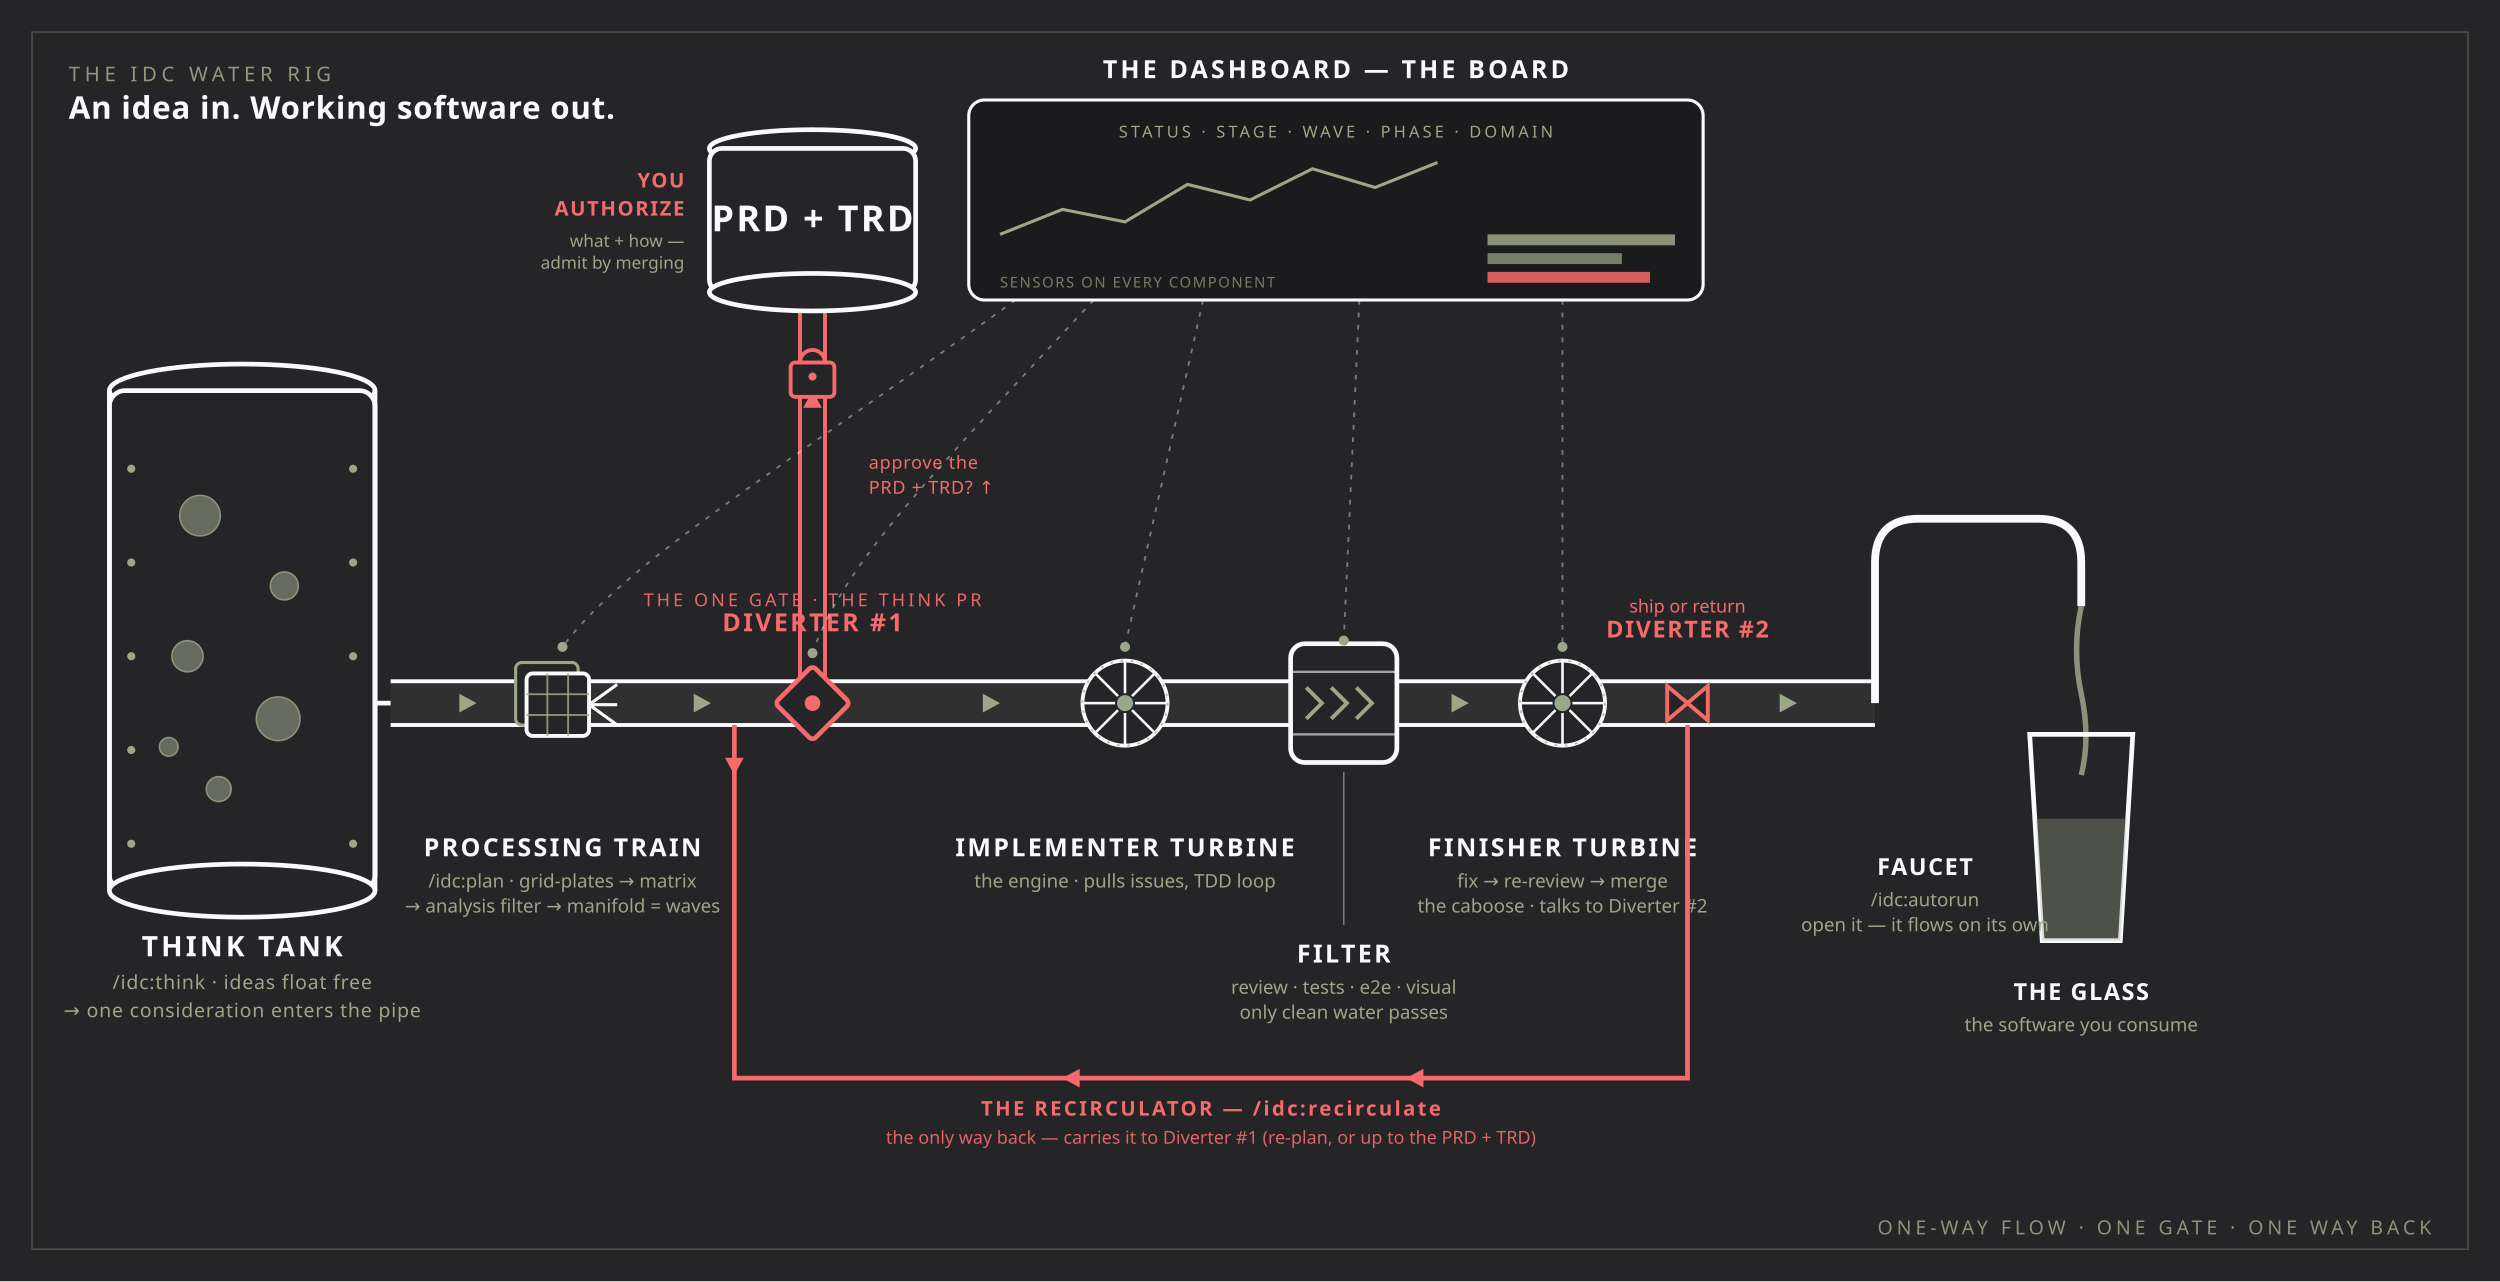
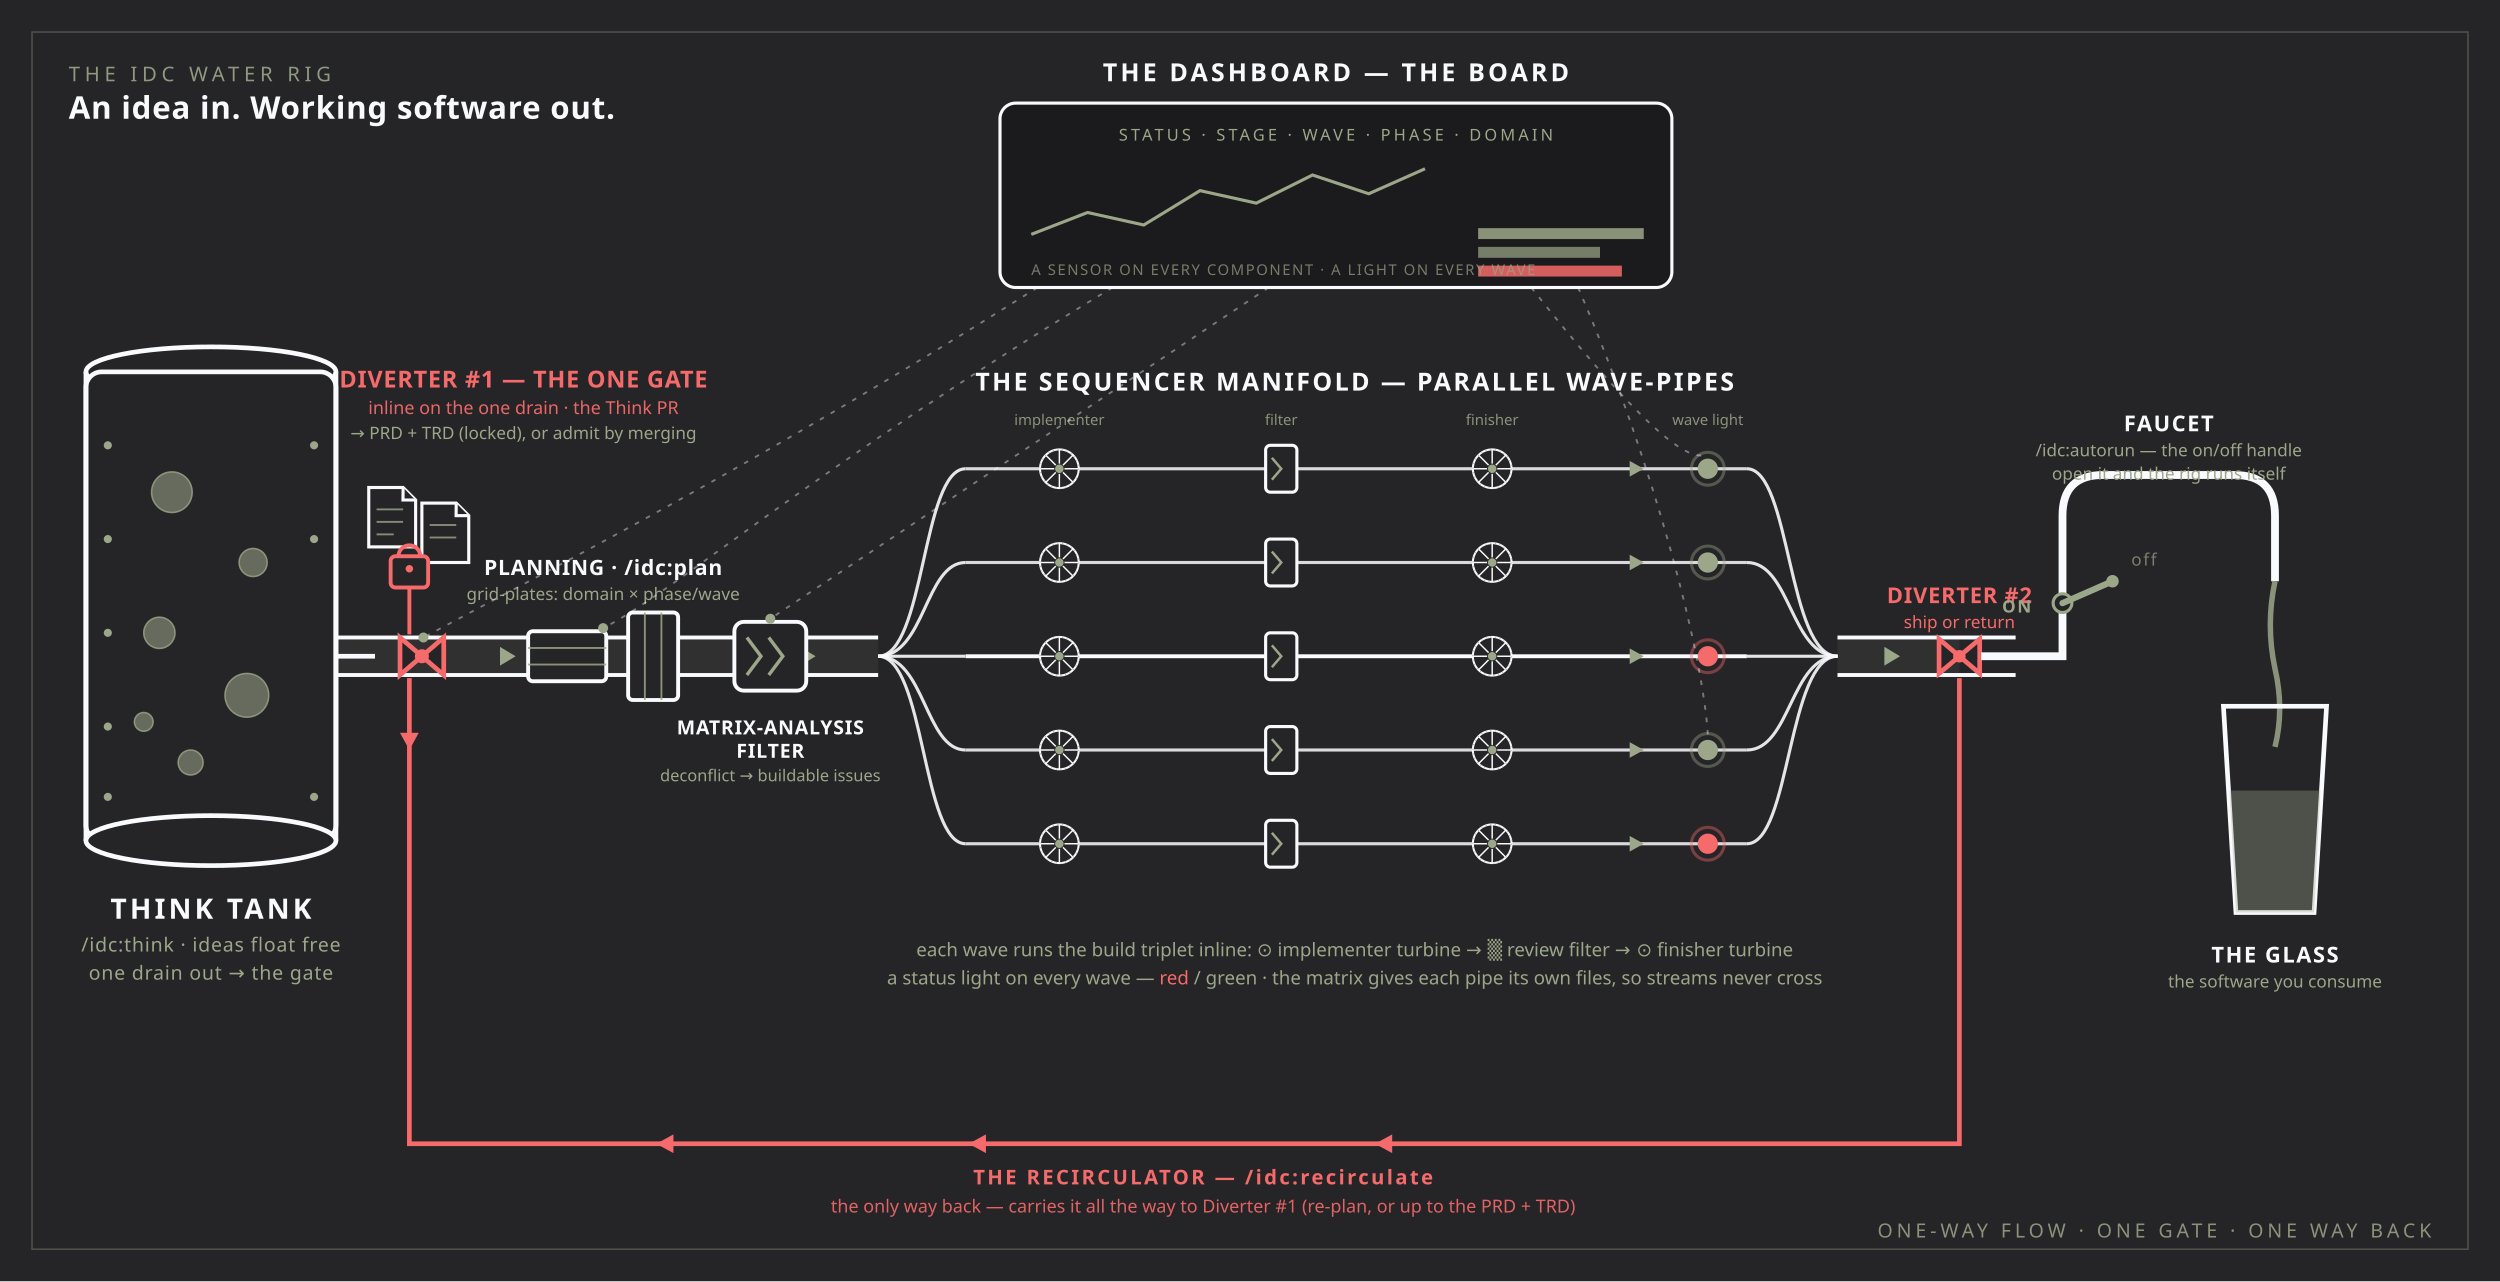
- <svg xmlns="http://www.w3.org/2000/svg" width="1600" height="820" viewBox="0 0 1600 820" role="img" aria-label="The IDC water rig: ideas leave the Think Tank as a PRD + TRD and hit Diverter #1 (the one gate, the Think PR you merge to admit them, branching up to the locked PRD + TRD). Admitted work runs through the processing train (the matrix grid-plates and sequencer manifold), then the Implementer turbine, the review Filter, and the Finisher turbine, reaching Diverter #2 (ship or return): clean water pours out the Autorun faucet into the glass; anything not-good goes to the Recirculator, which carries controlled backflow all the way to Diverter #1. A dashboard reads sensors on every component.">
+ <svg xmlns="http://www.w3.org/2000/svg" width="1600" height="820" viewBox="0 0 1600 820" role="img" aria-label="The IDC water rig: ideas leave the Think Tank through ONE drain carrying an inline Diverter #1 — the one gate — which either holds the flow as the locked PRD + TRD (you authorize by merging the Think PR) or admits it down the pipe. Admitted work crosses two planning grid-plates (domain x phase/wave) and the matrix-analysis filter, then the sequencer manifold fans the single pipe into five parallel wave-pipes — each running the build triplet inline (implementer turbine, review filter, finisher turbine) with its own red/green status light — before the pipes reform and reach Diverter #2 (ship or return): clean water pours out the Autorun faucet (with its on/off handle) into the glass, while not-good work takes the Recirculator all the way back to Diverter #1. A dashboard reads a sensor on every component and the light on every wave.">
  <defs>
    <symbol id="turbine" viewBox="-40 -40 80 80">
-       <circle r="33" fill="#252427" stroke="#F9FAFD" stroke-width="3" />
-       <g stroke="#F9FAFD" stroke-width="2">
+       <circle r="33" fill="#252427" stroke="#F9FAFD" stroke-width="3.5" />
+       <g stroke="#F9FAFD" stroke-width="2.5">
        <line x1="0" y1="-33" x2="0" y2="33" />
        <line x1="-33" y1="0" x2="33" y2="0" />
        <line x1="-23.3" y1="-23.3" x2="23.3" y2="23.3" />
        <line x1="-23.3" y1="23.3" x2="23.3" y2="-23.3" />
      </g>
-       <circle r="7" fill="#9CA689" stroke="#252427" stroke-width="1.5" />
-       <circle r="33" fill="none" stroke="#9CA689" stroke-width="1.5" stroke-dasharray="2 6" opacity="0.7" />
+       <circle r="8" fill="#9CA689" stroke="#252427" stroke-width="1.5" />
+       <circle r="33" fill="none" stroke="#9CA689" stroke-width="2" stroke-dasharray="2 6" opacity="0.7" />
    </symbol>
    <clipPath id="frame">
      <rect x="0" y="0" width="1600" height="820" />
    </clipPath>
  </defs>
  <g clip-path="url(#frame)" font-family="Gill Sans, Gill Sans MT, Futura, Trebuchet MS, sans-serif">
    <rect width="1600" height="820" fill="#252427" />
    <rect x="20.5" y="20.5" width="1559" height="779" fill="none" stroke="#9CA689" stroke-opacity="0.35" stroke-width="1" />
    <text x="44" y="52" font-size="13" letter-spacing="3" fill="#9CA689" fill-opacity="0.9">THE IDC WATER RIG</text>
    <text x="44" y="76" font-size="20" font-weight="bold" letter-spacing="0.5" fill="#F9FAFD">An idea in. Working software out.</text>
-     <text x="1556" y="790" text-anchor="end" font-size="12.5" letter-spacing="2.5" fill="#9CA689" fill-opacity="0.85">ONE-WAY FLOW · ONE GATE · ONE WAY BACK</text>
-     <rect x="250" y="436" width="950" height="28" fill="#9CA689" fill-opacity="0.10" />
-     <line x1="250" y1="436" x2="1200" y2="436" stroke="#F9FAFD" stroke-width="2.5" />
-     <line x1="250" y1="464" x2="1200" y2="464" stroke="#F9FAFD" stroke-width="2.5" />
+     <text x="1556" y="792" text-anchor="end" font-size="12.5" letter-spacing="2.5" fill="#9CA689" fill-opacity="0.85">ONE-WAY FLOW · ONE GATE · ONE WAY BACK</text>
+     <rect x="213" y="408" width="349" height="24" fill="#9CA689" fill-opacity="0.10" />
+     <line x1="213" y1="408" x2="562" y2="408" stroke="#F9FAFD" stroke-width="2.5" />
+     <line x1="213" y1="432" x2="562" y2="432" stroke="#F9FAFD" stroke-width="2.5" />
    <g fill="#9CA689">
-       <path d="M305,450 l-11,-6 l0,12 z" />
-       <path d="M455,450 l-11,-6 l0,12 z" />
-       <path d="M640,450 l-11,-6 l0,12 z" />
-       <path d="M940,450 l-11,-6 l0,12 z" />
-       <path d="M1150,450 l-11,-6 l0,12 z" />
+       <path d="M330,420 l-10,-6 l0,12 z" />
+       <path d="M522,420 l-10,-6 l0,12 z" />
    </g>
    <g>
-       <ellipse cx="155" cy="250" rx="85" ry="17" fill="#252427" stroke="#F9FAFD" stroke-width="3" />
-       <rect x="70" y="250" width="170" height="320" rx="10" fill="#252427" stroke="#F9FAFD" stroke-width="3" />
-       <line x1="70" y1="250" x2="70" y2="570" stroke="#F9FAFD" stroke-width="3" />
-       <line x1="240" y1="250" x2="240" y2="570" stroke="#F9FAFD" stroke-width="3" />
-       <ellipse cx="155" cy="570" rx="85" ry="17" fill="#252427" stroke="#F9FAFD" stroke-width="3" />
+       <ellipse cx="135" cy="238" rx="80" ry="16" fill="#252427" stroke="#F9FAFD" stroke-width="3" />
+       <rect x="55" y="238" width="160" height="300" rx="10" fill="#252427" stroke="#F9FAFD" stroke-width="3" />
+       <line x1="55" y1="238" x2="55" y2="538" stroke="#F9FAFD" stroke-width="3" />
+       <line x1="215" y1="238" x2="215" y2="538" stroke="#F9FAFD" stroke-width="3" />
+       <ellipse cx="135" cy="538" rx="80" ry="16" fill="#252427" stroke="#F9FAFD" stroke-width="3" />
      <g fill="#9CA689">
-         <circle cx="84" cy="300" r="2.6" />
-         <circle cx="84" cy="360" r="2.6" />
-         <circle cx="84" cy="420" r="2.6" />
-         <circle cx="84" cy="480" r="2.6" />
-         <circle cx="84" cy="540" r="2.6" />
-         <circle cx="226" cy="300" r="2.6" />
-         <circle cx="226" cy="360" r="2.6" />
-         <circle cx="226" cy="420" r="2.6" />
-         <circle cx="226" cy="540" r="2.6" />
+         <circle cx="69" cy="285" r="2.6" />
+         <circle cx="69" cy="345" r="2.6" />
+         <circle cx="69" cy="405" r="2.6" />
+         <circle cx="69" cy="465" r="2.6" />
+         <circle cx="69" cy="510" r="2.6" />
+         <circle cx="201" cy="285" r="2.6" />
+         <circle cx="201" cy="345" r="2.6" />
+         <circle cx="201" cy="510" r="2.6" />
      </g>
      <g fill="#9CA689" fill-opacity="0.55" stroke="#9CA689" stroke-opacity="0.8">
-         <circle cx="128" cy="330" r="13" />
-         <circle cx="182" cy="375" r="9" />
-         <circle cx="120" cy="420" r="10" />
-         <circle cx="178" cy="460" r="14" />
-         <circle cx="140" cy="505" r="8" />
-         <circle cx="108" cy="478" r="6" />
+         <circle cx="110" cy="315" r="13" />
+         <circle cx="162" cy="360" r="9" />
+         <circle cx="102" cy="405" r="10" />
+         <circle cx="158" cy="445" r="14" />
+         <circle cx="122" cy="488" r="8" />
+         <circle cx="92" cy="462" r="6" />
      </g>
-       <path d="M240,450 L250,450" stroke="#F9FAFD" stroke-width="3" />
-     </g>
-     <text x="155" y="612" text-anchor="middle" font-size="18" font-weight="bold" letter-spacing="2" fill="#F9FAFD">THINK TANK</text>
-     <text x="155" y="633" text-anchor="middle" font-size="12.5" fill="#9CA689" letter-spacing="0.5">/idc:think · ideas float free</text>
-     <text x="155" y="651" text-anchor="middle" font-size="12.5" fill="#9CA689" letter-spacing="0.5">→ one consideration enters the pipe</text>
+       <path d="M215,420 L240,420" stroke="#F9FAFD" stroke-width="3" />
+     </g>
+     <text x="135" y="588" text-anchor="middle" font-size="18" font-weight="bold" letter-spacing="2" fill="#F9FAFD">THINK TANK</text>
+     <text x="135" y="609" text-anchor="middle" font-size="12.5" fill="#9CA689" letter-spacing="0.5">/idc:think · ideas float free</text>
+     <text x="135" y="627" text-anchor="middle" font-size="12.5" fill="#9CA689" letter-spacing="0.5">one drain out → the gate</text>
+     <line x1="262" y1="406" x2="262" y2="356" stroke="#F56A6A" stroke-width="2.5" />
+     <g stroke="#F9FAFD" stroke-width="2" fill="#252427">
+       <path d="M236,312 l22,0 l8,8 l0,30 l-30,0 z" />
+       <path d="M258,312 l-0.1,8 l8,0" />
+       <path d="M270,322 l22,0 l8,8 l0,30 l-30,0 z" />
+       <path d="M292,322 l-0.1,8 l8,0" />
+     </g>
+     <g stroke="#9CA689" stroke-width="1.2" stroke-opacity="0.8">
+       <line x1="241" y1="326" x2="258" y2="326" />
+       <line x1="241" y1="334" x2="258" y2="334" />
+       <line x1="241" y1="342" x2="252" y2="342" />
+       <line x1="275" y1="336" x2="292" y2="336" />
+       <line x1="275" y1="344" x2="292" y2="344" />
+     </g>
+     <path d="M255,356 a7,7 0 0 1 14,0" fill="none" stroke="#F56A6A" stroke-width="2.5" />
+     <rect x="250" y="356" width="24" height="20" rx="3" fill="#252427" stroke="#F56A6A" stroke-width="2.5" />
+     <circle cx="262" cy="364" r="2.4" fill="#F56A6A" />
+     <g transform="translate(270,420)">
+       <path d="M0,0 L-14,-12 L-14,12 z" fill="#252427" stroke="#F56A6A" stroke-width="3" />
+       <path d="M0,0 L14,-12 L14,12 z" fill="#252427" stroke="#F56A6A" stroke-width="3" />
+       <circle r="4.5" fill="#F56A6A" />
+     </g>
+     <text x="335" y="248" text-anchor="middle" font-size="15" font-weight="bold" letter-spacing="0.5" fill="#F56A6A">DIVERTER #1 — THE ONE GATE</text>
+     <text x="335" y="265" text-anchor="middle" font-size="11.5" fill="#F56A6A" fill-opacity="0.95">inline on the one drain · the Think PR</text>
+     <text x="335" y="281" text-anchor="middle" font-size="11" fill="#9CA689">→ PRD + TRD (locked), or admit by merging</text>
+     <rect x="338" y="404" width="50" height="32" rx="3" fill="#252427" stroke="#F9FAFD" stroke-width="2.5" />
+     <g stroke="#9CA689" stroke-width="1.2" stroke-opacity="0.85">
+       <line x1="338" y1="414.7" x2="388" y2="414.7" />
+       <line x1="338" y1="425.3" x2="388" y2="425.3" />
+     </g>
+     <rect x="402" y="392" width="32" height="56" rx="3" fill="#252427" stroke="#F9FAFD" stroke-width="2.5" />
+     <g stroke="#9CA689" stroke-width="1.2" stroke-opacity="0.85">
+       <line x1="412.7" y1="392" x2="412.7" y2="448" />
+       <line x1="423.3" y1="392" x2="423.3" y2="448" />
+     </g>
+     <text x="386" y="368" text-anchor="middle" font-size="13.5" font-weight="bold" letter-spacing="0.5" fill="#F9FAFD">PLANNING · /idc:plan</text>
+     <text x="386" y="384" text-anchor="middle" font-size="11" fill="#9CA689">grid-plates: domain × phase/wave</text>
+     <rect x="470" y="398" width="46" height="44" rx="6" fill="#252427" stroke="#F9FAFD" stroke-width="2.5" />
+     <g fill="none" stroke="#9CA689" stroke-width="2.2">
+       <path d="M478,408 l9,12 l-9,12" />
+       <path d="M492,408 l9,12 l-9,12" />
+     </g>
+     <text x="493" y="470" text-anchor="middle" font-size="12.5" font-weight="bold" letter-spacing="0.5" fill="#F9FAFD">MATRIX-ANALYSIS</text>
+     <text x="493" y="485" text-anchor="middle" font-size="12.5" font-weight="bold" letter-spacing="0.5" fill="#F9FAFD">FILTER</text>
+     <text x="493" y="500" text-anchor="middle" font-size="10.5" fill="#9CA689">deconflict → buildable issues</text>
+     <text x="867" y="250" text-anchor="middle" font-size="16" font-weight="bold" letter-spacing="1.5" fill="#F9FAFD">THE SEQUENCER MANIFOLD — PARALLEL WAVE-PIPES</text>
+     <text x="867" y="612" text-anchor="middle" font-size="12" fill="#9CA689">each wave runs the build triplet inline:  ⊙ implementer turbine  →  ▒ review filter  →  ⊙ finisher turbine</text>
+     <text x="867" y="630" text-anchor="middle" font-size="12" fill="#9CA689">a status light on every wave — <tspan fill="#F56A6A">red</tspan> / <tspan fill="#9CA689">green</tspan> · the matrix gives each pipe its own files, so streams never cross</text>
+     <g fill="none" stroke="#F9FAFD" stroke-width="2" stroke-opacity="0.9">
+       <path d="M562,420 C592,420 590,300 618,300" />
+       <path d="M562,420 C592,420 592,360 618,360" />
+       <path d="M562,420 L618,420" />
+       <path d="M562,420 C592,420 592,480 618,480" />
+       <path d="M562,420 C592,420 590,540 618,540" />
+     </g>
+     <g fill="none" stroke="#F9FAFD" stroke-width="2" stroke-opacity="0.9">
+       <path d="M1118,300 C1146,300 1144,420 1176,420" />
+       <path d="M1118,360 C1146,360 1146,420 1176,420" />
+       <path d="M1118,420 L1176,420" />
+       <path d="M1118,480 C1146,480 1146,420 1176,420" />
+       <path d="M1118,540 C1146,540 1144,420 1176,420" />
+     </g>
+     <line x1="618" y1="300" x2="1118" y2="300" stroke="#F9FAFD" stroke-width="2" stroke-opacity="0.85" />
+     <use href="#turbine" x="663" y="285" width="30" height="30" />
+     <rect x="810" y="285" width="20" height="30" rx="3" fill="#252427" stroke="#F9FAFD" stroke-width="2" />
+     <path d="M814,293 l6,7 l-6,7" fill="none" stroke="#9CA689" stroke-width="1.6" />
+     <use href="#turbine" x="940" y="285" width="30" height="30" />
+     <path d="M1052,300 l-9,-5 l0,10 z" fill="#9CA689" />
+     <circle cx="1093" cy="300" r="6.5" fill="#9CA689" />
+     <circle cx="1093" cy="300" r="10.5" fill="none" stroke="#9CA689" stroke-opacity="0.4" stroke-width="2" />
+     <line x1="618" y1="360" x2="1118" y2="360" stroke="#F9FAFD" stroke-width="2" stroke-opacity="0.85" />
+     <use href="#turbine" x="663" y="345" width="30" height="30" />
+     <rect x="810" y="345" width="20" height="30" rx="3" fill="#252427" stroke="#F9FAFD" stroke-width="2" />
+     <path d="M814,353 l6,7 l-6,7" fill="none" stroke="#9CA689" stroke-width="1.6" />
+     <use href="#turbine" x="940" y="345" width="30" height="30" />
+     <path d="M1052,360 l-9,-5 l0,10 z" fill="#9CA689" />
+     <circle cx="1093" cy="360" r="6.5" fill="#9CA689" />
+     <circle cx="1093" cy="360" r="10.5" fill="none" stroke="#9CA689" stroke-opacity="0.4" stroke-width="2" />
+     <line x1="618" y1="420" x2="1118" y2="420" stroke="#F9FAFD" stroke-width="2.5" />
+     <use href="#turbine" x="663" y="405" width="30" height="30" />
+     <rect x="810" y="405" width="20" height="30" rx="3" fill="#252427" stroke="#F9FAFD" stroke-width="2" />
+     <path d="M814,413 l6,7 l-6,7" fill="none" stroke="#9CA689" stroke-width="1.6" />
+     <use href="#turbine" x="940" y="405" width="30" height="30" />
+     <path d="M1052,420 l-9,-5 l0,10 z" fill="#9CA689" />
+     <circle cx="1093" cy="420" r="6.5" fill="#F56A6A" />
+     <circle cx="1093" cy="420" r="10.5" fill="none" stroke="#F56A6A" stroke-opacity="0.4" stroke-width="2" />
+     <line x1="618" y1="480" x2="1118" y2="480" stroke="#F9FAFD" stroke-width="2" stroke-opacity="0.85" />
+     <use href="#turbine" x="663" y="465" width="30" height="30" />
+     <rect x="810" y="465" width="20" height="30" rx="3" fill="#252427" stroke="#F9FAFD" stroke-width="2" />
+     <path d="M814,473 l6,7 l-6,7" fill="none" stroke="#9CA689" stroke-width="1.6" />
+     <use href="#turbine" x="940" y="465" width="30" height="30" />
+     <path d="M1052,480 l-9,-5 l0,10 z" fill="#9CA689" />
+     <circle cx="1093" cy="480" r="6.5" fill="#9CA689" />
+     <circle cx="1093" cy="480" r="10.5" fill="none" stroke="#9CA689" stroke-opacity="0.4" stroke-width="2" />
+     <line x1="618" y1="540" x2="1118" y2="540" stroke="#F9FAFD" stroke-width="2" stroke-opacity="0.85" />
+     <use href="#turbine" x="663" y="525" width="30" height="30" />
+     <rect x="810" y="525" width="20" height="30" rx="3" fill="#252427" stroke="#F9FAFD" stroke-width="2" />
+     <path d="M814,533 l6,7 l-6,7" fill="none" stroke="#9CA689" stroke-width="1.6" />
+     <use href="#turbine" x="940" y="525" width="30" height="30" />
+     <path d="M1052,540 l-9,-5 l0,10 z" fill="#9CA689" />
+     <circle cx="1093" cy="540" r="6.5" fill="#F56A6A" />
+     <circle cx="1093" cy="540" r="10.5" fill="none" stroke="#F56A6A" stroke-opacity="0.4" stroke-width="2" />
+     <text x="678" y="272" text-anchor="middle" font-size="9.5" fill="#9CA689" fill-opacity="0.85">implementer</text>
+     <text x="820" y="272" text-anchor="middle" font-size="9.5" fill="#9CA689" fill-opacity="0.85">filter</text>
+     <text x="955" y="272" text-anchor="middle" font-size="9.5" fill="#9CA689" fill-opacity="0.85">finisher</text>
+     <text x="1093" y="272" text-anchor="middle" font-size="9.5" fill="#9CA689" fill-opacity="0.85">wave light</text>
+     <rect x="1176" y="408" width="78" height="24" fill="#9CA689" fill-opacity="0.10" />
+     <line x1="1176" y1="408" x2="1290" y2="408" stroke="#F9FAFD" stroke-width="2.5" />
+     <line x1="1176" y1="432" x2="1290" y2="432" stroke="#F9FAFD" stroke-width="2.5" />
+     <path d="M1216,420 l-10,-6 l0,12 z" fill="#9CA689" />
+     <g transform="translate(1254,420)">
+       <path d="M0,0 L-13,-11 L-13,11 z" fill="#252427" stroke="#F56A6A" stroke-width="3" />
+       <path d="M0,0 L13,-11 L13,11 z" fill="#252427" stroke="#F56A6A" stroke-width="3" />
+       <circle r="4" fill="#F56A6A" />
+     </g>
+     <text x="1254" y="386" text-anchor="middle" font-size="14" font-weight="bold" letter-spacing="0.5" fill="#F56A6A">DIVERTER #2</text>
+     <text x="1254" y="402" text-anchor="middle" font-size="11" fill="#F56A6A">ship or return</text>
+     <path d="M1268,420 L1320,420 L1320,330 Q1320,304 1346,304 L1430,304 Q1456,304 1456,330 L1456,372" fill="none" stroke="#F9FAFD" stroke-width="5" />
    <g>
-       <rect x="330" y="424" width="40" height="40" rx="4" fill="#252427" stroke="#9CA689" stroke-width="2" />
-       <rect x="337" y="431" width="40" height="40" rx="4" fill="#252427" stroke="#F9FAFD" stroke-width="2.5" />
-       <g stroke="#9CA689" stroke-width="1.2" stroke-opacity="0.85">
-         <line x1="350.3" y1="431" x2="350.3" y2="471" />
-         <line x1="363.6" y1="431" x2="363.6" y2="471" />
-         <line x1="337" y1="444.3" x2="377" y2="444.3" />
-         <line x1="337" y1="457.6" x2="377" y2="457.6" />
-       </g>
-       <g stroke="#F9FAFD" stroke-width="2" fill="none">
-         <path d="M377,451 L395,438" />
-         <path d="M377,451 L395,451" />
-         <path d="M377,451 L395,464" />
-       </g>
-     </g>
-     <text x="360" y="548" text-anchor="middle" font-size="16" font-weight="bold" letter-spacing="1.5" fill="#F9FAFD">PROCESSING TRAIN</text>
-     <text x="360" y="568" text-anchor="middle" font-size="12" fill="#9CA689">/idc:plan · grid-plates → matrix</text>
-     <text x="360" y="584" text-anchor="middle" font-size="12" fill="#9CA689">→ analysis filter → manifold = waves</text>
-     <line x1="512" y1="436" x2="512" y2="186" stroke="#F56A6A" stroke-width="2.5" />
-     <line x1="528" y1="436" x2="528" y2="186" stroke="#F56A6A" stroke-width="2.5" />
-     <path d="M520,250 l-6,11 l12,0 z" fill="#F56A6A" />
-     <text x="556" y="300" font-size="11.5" fill="#F56A6A" letter-spacing="0.5">approve the</text>
-     <text x="556" y="316" font-size="11.5" fill="#F56A6A" letter-spacing="0.5">PRD + TRD? ↑</text>
-     <path d="M512,232 a8,8 0 0 1 16,0" fill="none" stroke="#F56A6A" stroke-width="2.5" />
-     <rect x="506" y="232" width="28" height="22" rx="3" fill="#252427" stroke="#F56A6A" stroke-width="2.5" />
-     <circle cx="520" cy="241" r="2.6" fill="#F56A6A" />
-     <rect x="503" y="433" width="34" height="34" rx="3" fill="#252427" stroke="#F56A6A" stroke-width="3" transform="rotate(45 520 450)" />
-     <circle cx="520" cy="450" r="5" fill="#F56A6A" />
-     <text x="520" y="404" text-anchor="middle" font-size="16" font-weight="bold" letter-spacing="1.5" fill="#F56A6A">DIVERTER #1</text>
-     <text x="520" y="388" text-anchor="middle" font-size="11.5" letter-spacing="2" fill="#F56A6A" fill-opacity="0.95">THE ONE GATE · THE THINK PR</text>
-     <ellipse cx="520" cy="95" rx="66" ry="12" fill="#252427" stroke="#F9FAFD" stroke-width="3" />
-     <rect x="454" y="95" width="132" height="92" rx="8" fill="#252427" stroke="#F9FAFD" stroke-width="3" />
-     <ellipse cx="520" cy="187" rx="66" ry="12" fill="#252427" stroke="#F9FAFD" stroke-width="3" />
-     <text x="520" y="148" text-anchor="middle" font-size="23" font-weight="bold" letter-spacing="1.5" fill="#F9FAFD">PRD + TRD</text>
-     <text x="438" y="120" text-anchor="end" font-size="13" font-weight="bold" letter-spacing="1" fill="#F56A6A">YOU</text>
-     <text x="438" y="138" text-anchor="end" font-size="13" font-weight="bold" letter-spacing="1" fill="#F56A6A">AUTHORIZE</text>
-     <text x="438" y="158" text-anchor="end" font-size="11" fill="#9CA689">what + how —</text>
-     <text x="438" y="172" text-anchor="end" font-size="11" fill="#9CA689">admit by merging</text>
-     <use href="#turbine" x="687" y="417" width="66" height="66" />
-     <text x="720" y="548" text-anchor="middle" font-size="16" font-weight="bold" letter-spacing="1.5" fill="#F9FAFD">IMPLEMENTER TURBINE</text>
-     <text x="720" y="568" text-anchor="middle" font-size="12" fill="#9CA689">the engine · pulls issues, TDD loop</text>
-     <rect x="826" y="412" width="68" height="76" rx="9" fill="#252427" stroke="#F9FAFD" stroke-width="3" />
-     <line x1="826" y1="430" x2="894" y2="430" stroke="#F9FAFD" stroke-width="1.5" stroke-opacity="0.6" />
-     <line x1="826" y1="470" x2="894" y2="470" stroke="#F9FAFD" stroke-width="1.5" stroke-opacity="0.6" />
-     <g fill="none" stroke="#9CA689" stroke-width="2.5">
-       <path d="M836,440 l10,10 l-10,10" />
-       <path d="M852,440 l10,10 l-10,10" />
-       <path d="M868,440 l10,10 l-10,10" />
-     </g>
-     <text x="860" y="616" text-anchor="middle" font-size="16" font-weight="bold" letter-spacing="1.5" fill="#F9FAFD">FILTER</text>
-     <text x="860" y="636" text-anchor="middle" font-size="12" fill="#9CA689">review · tests · e2e · visual</text>
-     <text x="860" y="652" text-anchor="middle" font-size="12" fill="#9CA689">only clean water passes</text>
-     <line x1="860" y1="592" x2="860" y2="494" stroke="#F9FAFD" stroke-width="1" stroke-opacity="0.4" />
-     <use href="#turbine" x="967" y="417" width="66" height="66" />
-     <text x="1000" y="548" text-anchor="middle" font-size="16" font-weight="bold" letter-spacing="1.5" fill="#F9FAFD">FINISHER TURBINE</text>
-     <text x="1000" y="568" text-anchor="middle" font-size="12" fill="#9CA689">fix → re-review → merge</text>
-     <text x="1000" y="584" text-anchor="middle" font-size="12" fill="#9CA689">the caboose · talks to Diverter #2</text>
-     <g transform="translate(1080,450)">
-       <path d="M0,0 L-13,-11 L-13,11 z" fill="#252427" stroke="#F56A6A" stroke-width="2.5" />
-       <path d="M0,0 L13,-11 L13,11 z" fill="#252427" stroke="#F56A6A" stroke-width="2.5" />
-     </g>
-     <text x="1080" y="408" text-anchor="middle" font-size="15" font-weight="bold" letter-spacing="1" fill="#F56A6A">DIVERTER #2</text>
-     <text x="1080" y="392" text-anchor="middle" font-size="11.5" fill="#F56A6A">ship or return</text>
-     <path d="M1080,464 L1080,690 L470,690 L470,464" fill="none" stroke="#F56A6A" stroke-width="3" />
+       <circle cx="1320" cy="386" r="6" fill="#252427" stroke="#9CA689" stroke-width="2" />
+       <line x1="1320" y1="386" x2="1352" y2="372" stroke="#9CA689" stroke-width="4" stroke-linecap="round" />
+       <circle cx="1352" cy="372" r="4" fill="#9CA689" />
+     </g>
+     <text x="1300" y="392" text-anchor="end" font-size="11" font-weight="bold" letter-spacing="1" fill="#9CA689">ON</text>
+     <text x="1364" y="362" text-anchor="start" font-size="11" letter-spacing="1" fill="#9CA689" fill-opacity="0.7">off</text>
+     <path d="M1456,372 q-6,28 0,56 q6,26 0,50" fill="none" stroke="#9CA689" stroke-width="3.5" opacity="0.85" />
+     <path d="M1423,452 L1489,452 L1481,584 L1431,584 z" fill="none" stroke="#F9FAFD" stroke-width="3" />
+     <path d="M1427,506 L1485,506 L1481,584 L1431,584 z" fill="#9CA689" fill-opacity="0.35" stroke="none" />
+     <text x="1388" y="276" text-anchor="middle" font-size="14" font-weight="bold" letter-spacing="1" fill="#F9FAFD">FAUCET</text>
+     <text x="1388" y="292" text-anchor="middle" font-size="11" fill="#9CA689">/idc:autorun — the on/off handle</text>
+     <text x="1388" y="307" text-anchor="middle" font-size="11" fill="#9CA689">open it and the rig runs itself</text>
+     <text x="1456" y="616" text-anchor="middle" font-size="14" font-weight="bold" letter-spacing="1" fill="#F9FAFD">THE GLASS</text>
+     <text x="1456" y="632" text-anchor="middle" font-size="11" fill="#9CA689">the software you consume</text>
+     <path d="M1254,434 L1254,732 L262,732 L262,434" fill="none" stroke="#F56A6A" stroke-width="3" />
    <g fill="#F56A6A">
-       <path d="M900,690 l11,-6 l0,12 z" />
-       <path d="M680,690 l11,-6 l0,12 z" />
-       <path d="M470,486 l-6,11 l12,0 z" transform="rotate(180 470 491)" />
-     </g>
-     <text x="775" y="714" text-anchor="middle" font-size="13" font-weight="bold" letter-spacing="1.5" fill="#F56A6A">THE RECIRCULATOR — /idc:recirculate</text>
-     <text x="775" y="732" text-anchor="middle" font-size="11.5" fill="#F56A6A" fill-opacity="0.9">the only way back — carries it to Diverter #1 (re-plan, or up to the PRD + TRD)</text>
-     <path d="M1200,450 L1200,360 Q1200,332 1228,332 L1304,332 Q1332,332 1332,360 L1332,388" fill="none" stroke="#F9FAFD" stroke-width="5" />
-     <path d="M1332,388 q-6,28 0,56 q6,28 0,52" fill="none" stroke="#9CA689" stroke-width="3.5" opacity="0.85" />
-     <path d="M1299,470 L1365,470 L1357,602 L1307,602 z" fill="none" stroke="#F9FAFD" stroke-width="3" />
-     <path d="M1303,524 L1361,524 L1357,602 L1307,602 z" fill="#9CA689" fill-opacity="0.35" stroke="none" />
-     <text x="1332" y="640" text-anchor="middle" font-size="15" font-weight="bold" letter-spacing="1" fill="#F9FAFD">THE GLASS</text>
-     <text x="1332" y="660" text-anchor="middle" font-size="12" fill="#9CA689">the software you consume</text>
-     <text x="1232" y="560" text-anchor="middle" font-size="15" font-weight="bold" letter-spacing="1" fill="#F9FAFD">FAUCET</text>
-     <text x="1232" y="580" text-anchor="middle" font-size="12" fill="#9CA689">/idc:autorun</text>
-     <text x="1232" y="596" text-anchor="middle" font-size="12" fill="#9CA689">open it — it flows on its own</text>
-     <text x="855" y="50" text-anchor="middle" font-size="16" font-weight="bold" letter-spacing="2" fill="#F9FAFD">THE DASHBOARD — THE BOARD</text>
-     <rect x="620" y="64" width="470" height="128" rx="10" fill="#1b1a1c" stroke="#F9FAFD" stroke-width="2" />
-     <text x="855" y="88" text-anchor="middle" font-size="10.5" letter-spacing="2" fill="#9CA689">STATUS · STAGE · WAVE · PHASE · DOMAIN</text>
-     <polyline points="640,150 680,134 720,142 760,118 800,128 840,108 880,120 920,104" fill="none" stroke="#9CA689" stroke-width="2" />
+       <path d="M880,732 l11,-6 l0,12 z" />
+       <path d="M620,732 l11,-6 l0,12 z" />
+       <path d="M420,732 l11,-6 l0,12 z" />
+       <path d="M262,470 l-6,11 l12,0 z" transform="rotate(180 262 475)" />
+     </g>
+     <text x="770" y="758" text-anchor="middle" font-size="13" font-weight="bold" letter-spacing="1.5" fill="#F56A6A">THE RECIRCULATOR — /idc:recirculate</text>
+     <text x="770" y="776" text-anchor="middle" font-size="11.5" fill="#F56A6A" fill-opacity="0.9">the only way back — carries it all the way to Diverter #1 (re-plan, or up to the PRD + TRD)</text>
+     <text x="855" y="52" text-anchor="middle" font-size="16" font-weight="bold" letter-spacing="2" fill="#F9FAFD">THE DASHBOARD — THE BOARD</text>
+     <rect x="640" y="66" width="430" height="118" rx="10" fill="#1b1a1c" stroke="#F9FAFD" stroke-width="2" />
+     <text x="855" y="90" text-anchor="middle" font-size="10.5" letter-spacing="2" fill="#9CA689">STATUS · STAGE · WAVE · PHASE · DOMAIN</text>
+     <polyline points="660,150 696,136 732,144 768,122 804,130 840,112 876,124 912,108" fill="none" stroke="#9CA689" stroke-width="2" />
    <g>
-       <rect x="952" y="150" width="120" height="7" fill="#9CA689" opacity="0.85" />
-       <rect x="952" y="162" width="86" height="7" fill="#9CA689" opacity="0.7" />
-       <rect x="952" y="174" width="104" height="7" fill="#F56A6A" opacity="0.85" />
-     </g>
-     <text x="640" y="184" font-size="9.5" letter-spacing="1" fill="#9CA689" fill-opacity="0.7">SENSORS ON EVERY COMPONENT</text>
+       <rect x="946" y="146" width="106" height="7" fill="#9CA689" opacity="0.85" />
+       <rect x="946" y="158" width="78" height="7" fill="#9CA689" opacity="0.7" />
+       <rect x="946" y="170" width="92" height="7" fill="#F56A6A" opacity="0.85" />
+     </g>
+     <text x="660" y="176" font-size="9.5" letter-spacing="1" fill="#9CA689" fill-opacity="0.7">A SENSOR ON EVERY COMPONENT · A LIGHT ON EVERY WAVE</text>
    <g stroke="#F9FAFD" stroke-opacity="0.4" stroke-width="1.2" stroke-dasharray="3 5" fill="none">
-       <path d="M650,192 C500,300 400,360 360,414" />
-       <path d="M700,192 C600,300 540,360 520,418" />
-       <path d="M770,192 L720,414" />
-       <path d="M870,192 L860,410" />
-       <path d="M1000,192 L1000,414" />
+       <path d="M664,184 C480,300 360,360 271,408" />
+       <path d="M712,184 C520,300 430,380 386,402" />
+       <path d="M812,184 L493,396" />
+       <path d="M980,184 C1040,260 1080,300 1093,290" />
+       <path d="M1010,184 C1060,300 1090,420 1093,470" />
    </g>
    <g fill="#9CA689">
-       <circle cx="360" cy="414" r="3.2" />
-       <circle cx="520" cy="418" r="3.2" />
-       <circle cx="720" cy="414" r="3.2" />
-       <circle cx="860" cy="410" r="3.2" />
-       <circle cx="1000" cy="414" r="3.2" />
+       <circle cx="271" cy="408" r="3.2" />
+       <circle cx="386" cy="402" r="3.2" />
+       <circle cx="493" cy="396" r="3.2" />
    </g>
  </g>
</svg>
